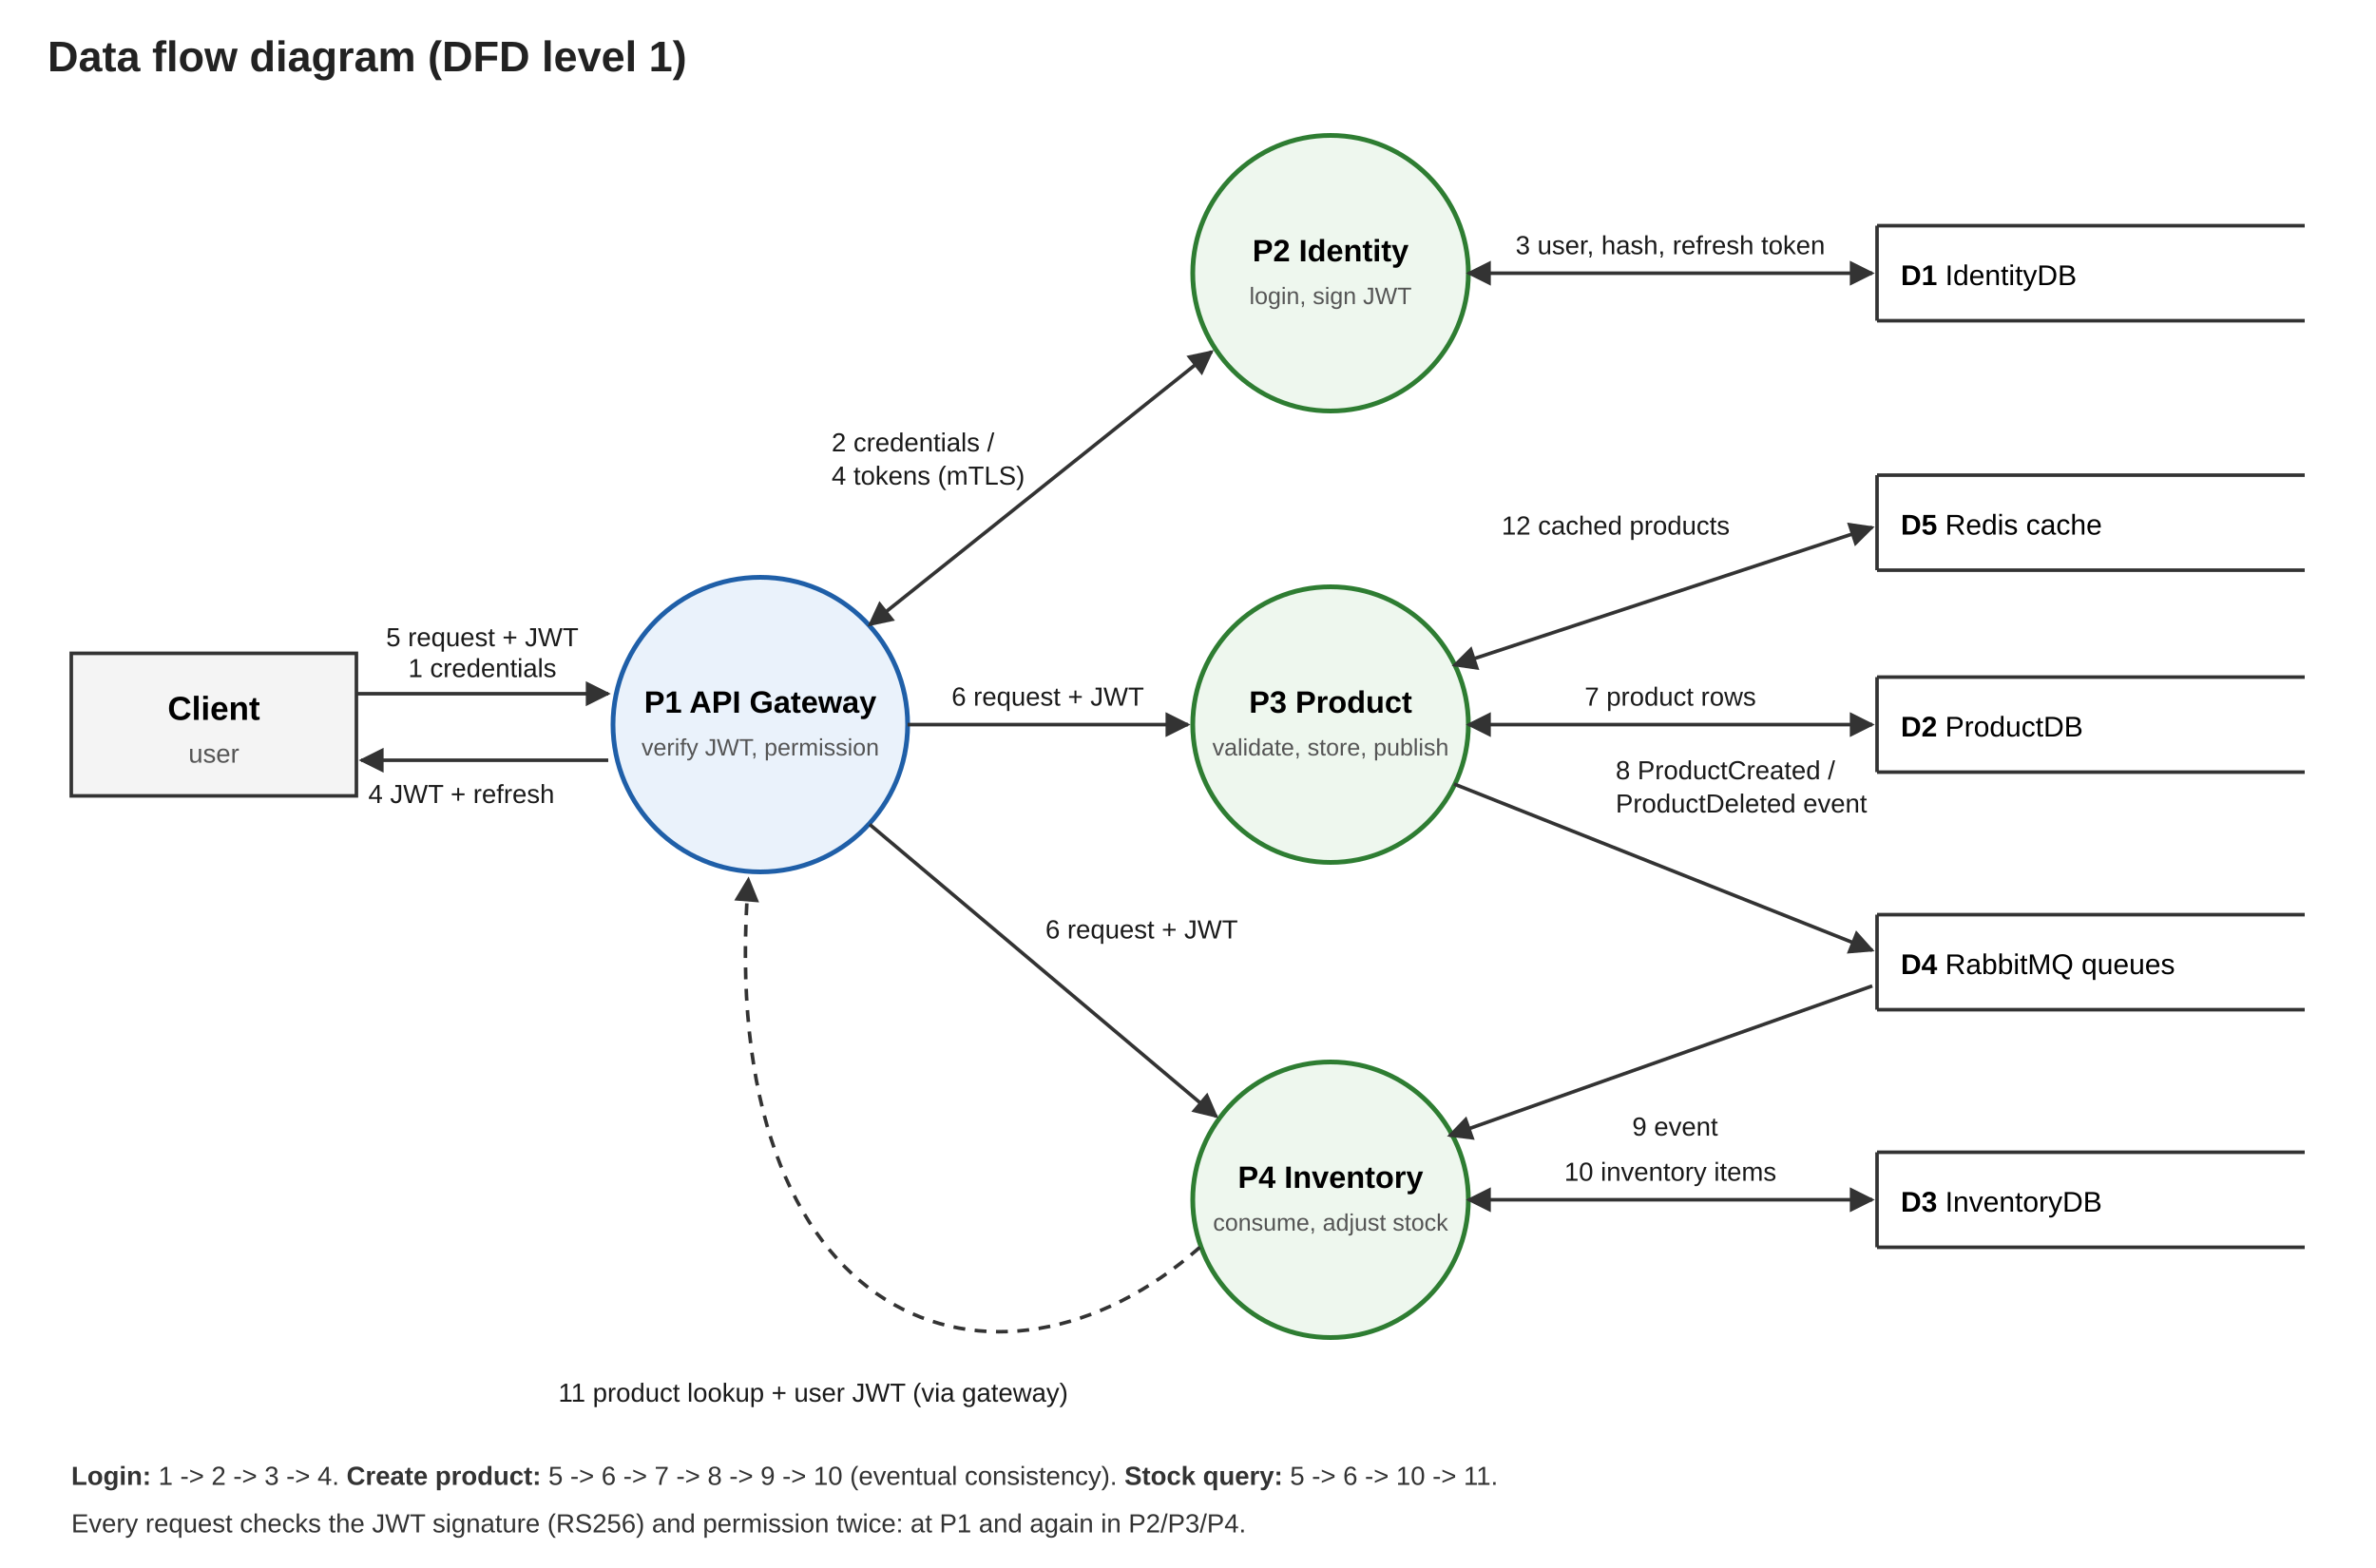
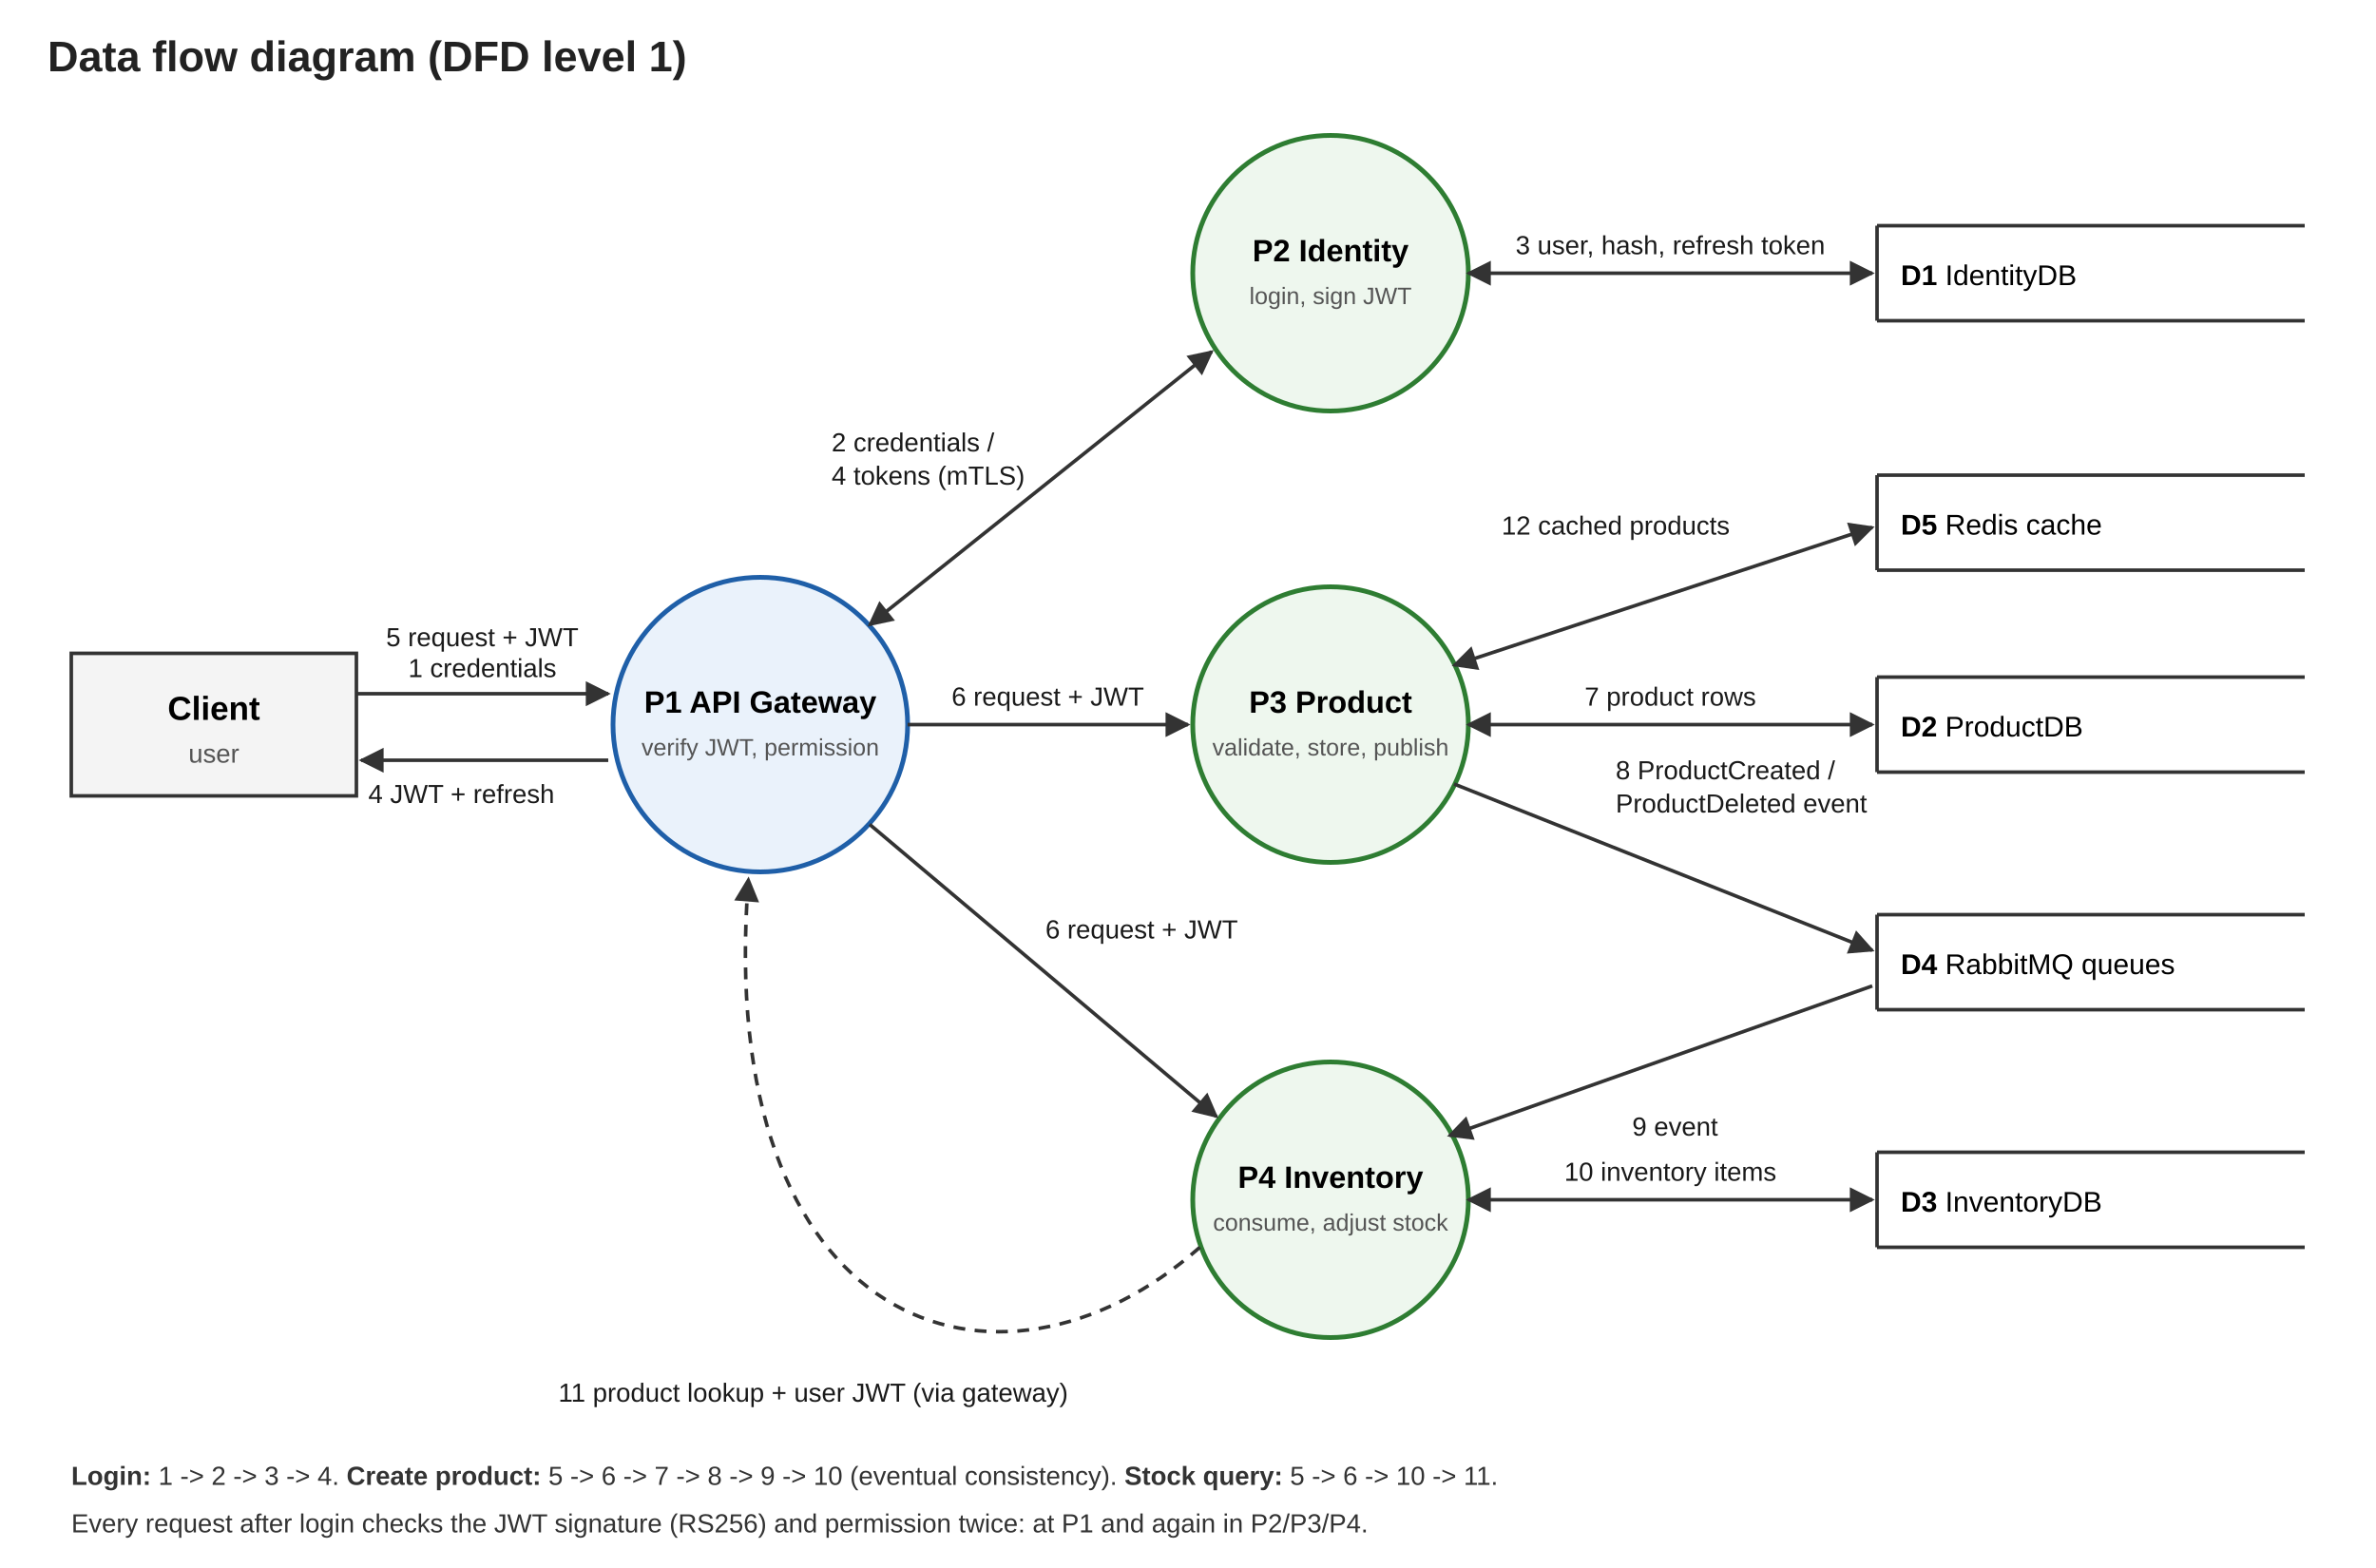
<svg xmlns="http://www.w3.org/2000/svg" viewBox="0 0 1000 660" width="1000" height="660" font-family="Segoe UI, Arial, sans-serif">
  <defs>
    <marker id="a" viewBox="0 0 10 10" refX="9" refY="5" markerWidth="7" markerHeight="7" orient="auto-start-reverse">
      <path d="M0,0 L10,5 L0,10 z" fill="#333" />
    </marker>
  </defs>
  <rect width="1000" height="660" fill="#ffffff" />
  <text x="20" y="30" font-size="18" font-weight="bold" fill="#222">Data flow diagram (DFD level 1)</text>
  <rect x="30" y="275" width="120" height="60" fill="#f4f4f4" stroke="#333" stroke-width="1.5" />
  <text x="90" y="303" font-size="14" font-weight="bold" text-anchor="middle">Client</text>
  <text x="90" y="321" font-size="11" fill="#555" text-anchor="middle">user</text>
  <circle cx="320" cy="305" r="62" fill="#eaf2fb" stroke="#1f5fa8" stroke-width="2" />
  <text x="320" y="300" font-size="13" font-weight="bold" text-anchor="middle">P1 API Gateway</text>
  <text x="320" y="318" font-size="10" fill="#555" text-anchor="middle">verify JWT, permission</text>
  <circle cx="560" cy="115" r="58" fill="#eef7ee" stroke="#2e7d32" stroke-width="2" />
  <text x="560" y="110" font-size="13" font-weight="bold" text-anchor="middle">P2 Identity</text>
  <text x="560" y="128" font-size="10" fill="#555" text-anchor="middle">login, sign JWT</text>
  <circle cx="560" cy="305" r="58" fill="#eef7ee" stroke="#2e7d32" stroke-width="2" />
  <text x="560" y="300" font-size="13" font-weight="bold" text-anchor="middle">P3 Product</text>
  <text x="560" y="318" font-size="10" fill="#555" text-anchor="middle">validate, store, publish</text>
  <circle cx="560" cy="505" r="58" fill="#eef7ee" stroke="#2e7d32" stroke-width="2" />
  <text x="560" y="500" font-size="13" font-weight="bold" text-anchor="middle">P4 Inventory</text>
  <text x="560" y="518" font-size="10" fill="#555" text-anchor="middle">consume, adjust stock</text>
  <g font-size="12">
    <path d="M790,95 H970 M790,135 H970 M790,95 V135" fill="none" stroke="#333" stroke-width="1.5" />
    <text x="800" y="120">
      <tspan font-weight="bold">D1</tspan> IdentityDB</text>
    <path d="M790,200 H970 M790,240 H970 M790,200 V240" fill="none" stroke="#333" stroke-width="1.5" />
    <text x="800" y="225">
      <tspan font-weight="bold">D5</tspan> Redis cache</text>
    <path d="M790,285 H970 M790,325 H970 M790,285 V325" fill="none" stroke="#333" stroke-width="1.5" />
    <text x="800" y="310">
      <tspan font-weight="bold">D2</tspan> ProductDB</text>
    <path d="M790,385 H970 M790,425 H970 M790,385 V425" fill="none" stroke="#333" stroke-width="1.5" />
    <text x="800" y="410">
      <tspan font-weight="bold">D4</tspan> RabbitMQ queues</text>
    <path d="M790,485 H970 M790,525 H970 M790,485 V525" fill="none" stroke="#333" stroke-width="1.5" />
    <text x="800" y="510">
      <tspan font-weight="bold">D3</tspan> InventoryDB</text>
  </g>
  <g stroke="#333" stroke-width="1.5" fill="none">
    <line x1="150" y1="292" x2="256" y2="292" marker-end="url(#a)" />
    <line x1="256" y1="320" x2="152" y2="320" marker-end="url(#a)" />
    <line x1="366" y1="263" x2="510" y2="148" marker-start="url(#a)" marker-end="url(#a)" />
    <line x1="618" y1="115" x2="788" y2="115" marker-start="url(#a)" marker-end="url(#a)" />
    <line x1="382" y1="305" x2="500" y2="305" marker-end="url(#a)" />
    <line x1="366" y1="347" x2="512" y2="470" marker-end="url(#a)" />
    <line x1="612" y1="280" x2="788" y2="222" marker-start="url(#a)" marker-end="url(#a)" />
    <line x1="618" y1="305" x2="788" y2="305" marker-start="url(#a)" marker-end="url(#a)" />
    <line x1="612" y1="330" x2="788" y2="400" marker-end="url(#a)" />
    <line x1="788" y1="415" x2="610" y2="478" marker-end="url(#a)" />
    <line x1="618" y1="505" x2="788" y2="505" marker-start="url(#a)" marker-end="url(#a)" />
    <path d="M505,525 C420,600 300,560 315,370" stroke-dasharray="5,4" marker-end="url(#a)" />
  </g>
  <g font-size="11" fill="#1a1a1a">
    <text x="203" y="285" text-anchor="middle">1 credentials</text>
    <text x="203" y="272" text-anchor="middle">5 request + JWT</text>
    <text x="155" y="338">4 JWT + refresh</text>
    <text x="350" y="190">2 credentials /</text>
    <text x="350" y="204">4 tokens (mTLS)</text>
    <text x="703" y="107" text-anchor="middle">3 user, hash, refresh token</text>
    <text x="441" y="297" text-anchor="middle">6 request + JWT</text>
    <text x="440" y="395">6 request + JWT</text>
    <text x="680" y="225" text-anchor="middle">12 cached products</text>
    <text x="703" y="297" text-anchor="middle">7 product rows</text>
    <text x="680" y="328">8 ProductCreated /</text>
    <text x="680" y="342">ProductDeleted event</text>
    <text x="705" y="478" text-anchor="middle">9 event</text>
    <text x="703" y="497" text-anchor="middle">10 inventory items</text>
    <text x="235" y="590">11 product lookup + user JWT (via gateway)</text>
  </g>
  <g font-size="11" fill="#333">
    <text x="30" y="625">
      <tspan font-weight="bold">Login:</tspan> 1 -&gt; 2 -&gt; 3 -&gt; 4.   <tspan font-weight="bold">Create product:</tspan> 5 -&gt; 6 -&gt; 7 -&gt; 8 -&gt; 9 -&gt; 10 (eventual consistency).   <tspan font-weight="bold">Stock query:</tspan> 5 -&gt; 6 -&gt; 10 -&gt; 11.</text>
-     <text x="30" y="645">Every request checks the JWT signature (RS256) and permission twice: at P1 and again in P2/P3/P4.</text>
+     <text x="30" y="645">Every request after login checks the JWT signature (RS256) and permission twice: at P1 and again in P2/P3/P4.</text>
  </g>
</svg>
